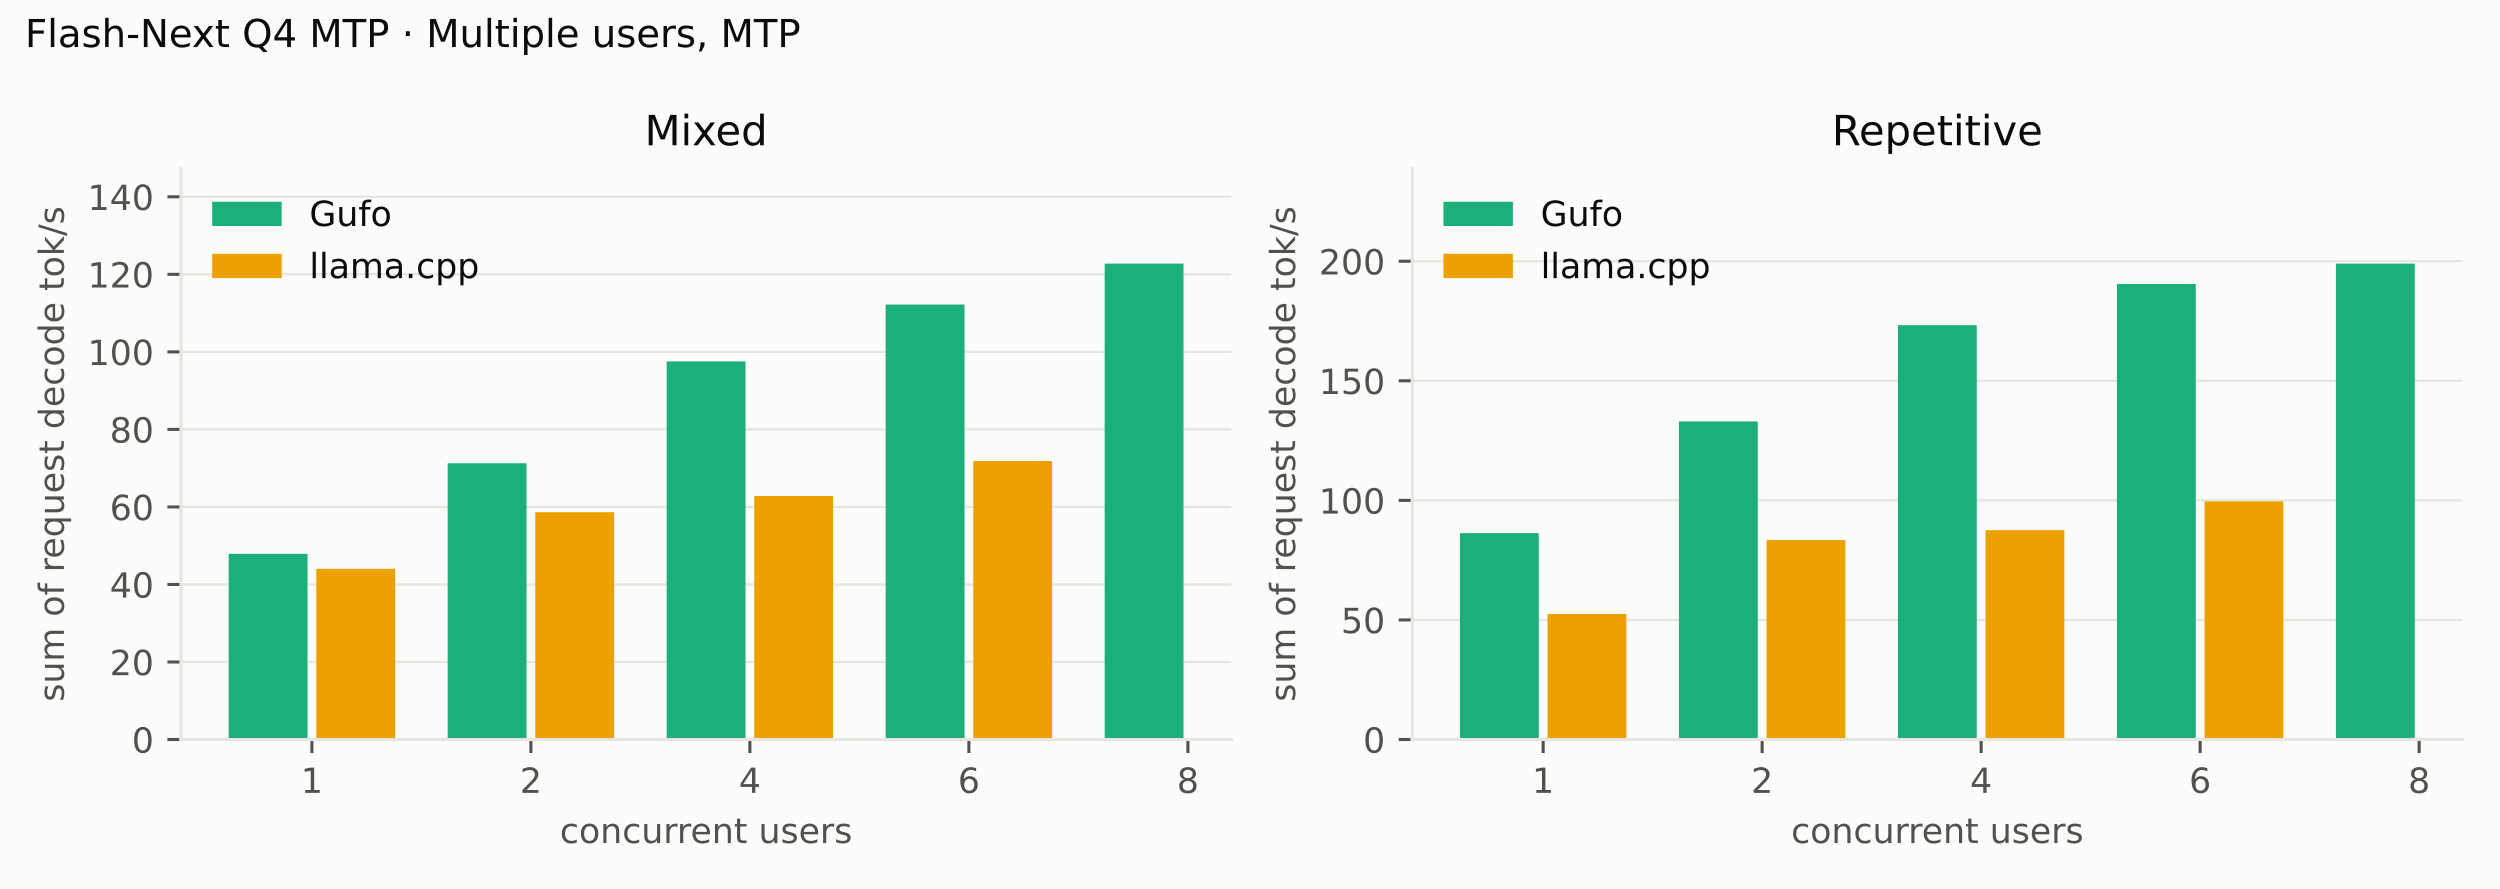
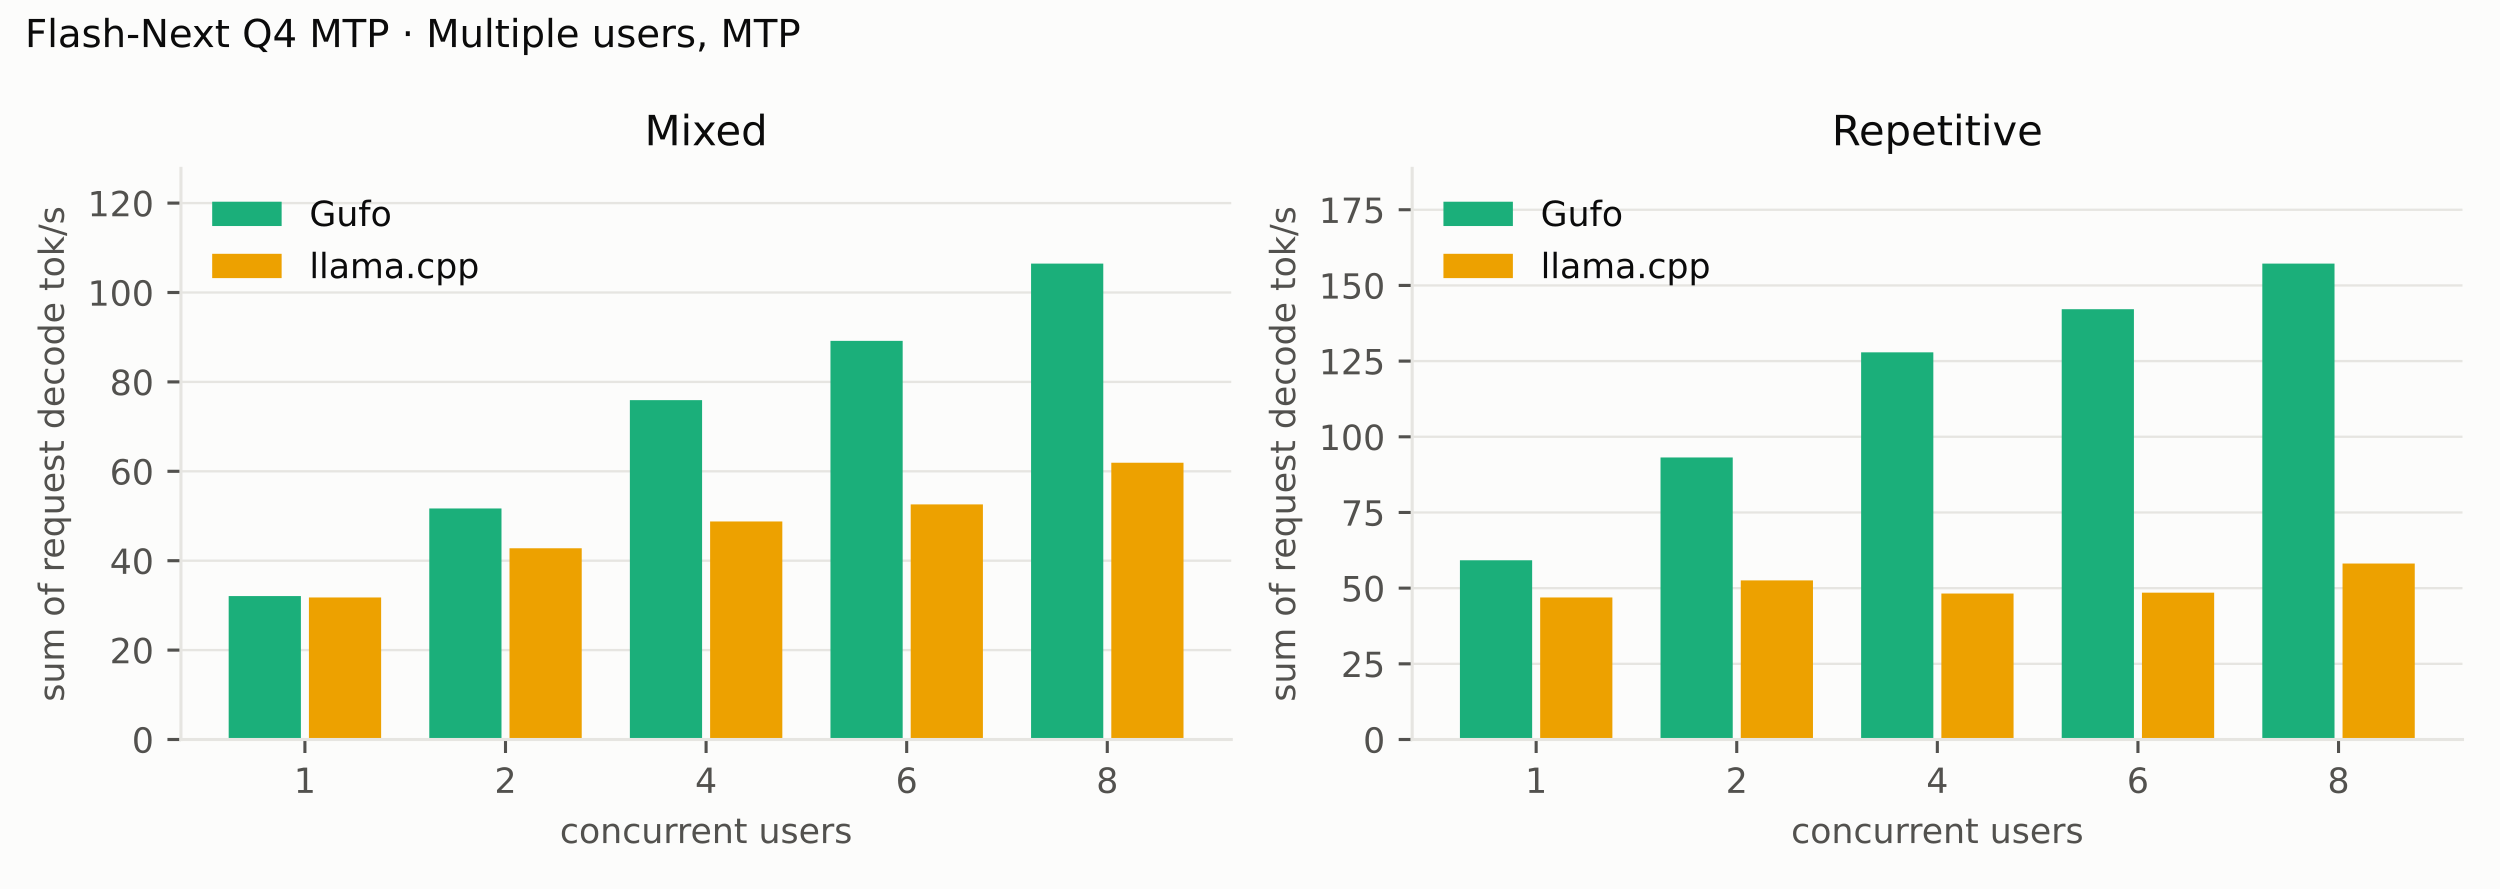
<svg xmlns="http://www.w3.org/2000/svg" xmlns:xlink="http://www.w3.org/1999/xlink" width="648pt" height="230.4pt" viewBox="0 0 648 230.4" version="1.1">
  <defs>
    <style type="text/css">*{stroke-linejoin: round; stroke-linecap: butt}</style>
  </defs>
  <g id="figure_1">
    <g id="patch_1">
      <path d="M 0 230.4 L 648 230.4 L 648 0 L 0 0 z " style="fill: #fcfcfb" />
    </g>
    <g id="axes_1">
      <g id="patch_2">
        <path d="M 46.899 191.68 L 319.14 191.68 L 319.14 43.647 L 46.899 43.647 z " style="fill: #fcfcfb" />
      </g>
      <g id="matplotlib.axis_1">
        <g id="xtick_1">
          <g id="line2d_1">
            <defs>
              <path id="m1ebf051f68" d="M 0 0 L 0 3.5 " style="stroke: #52514e; stroke-width: 0.8" />
            </defs>
            <g>
-               <use xlink:href="#m1ebf051f68" x="80.844" y="191.68" style="fill: #52514e; stroke: #52514e; stroke-width: 0.8" />
+               <use xlink:href="#m1ebf051f68" x="79.032" y="191.68" style="fill: #52514e; stroke: #52514e; stroke-width: 0.8" />
            </g>
          </g>
          <g id="text_1">
-             <text style="font-size: 9px; font-family: 'DejaVu Sans', 'Bitstream Vera Sans', 'Computer Modern Sans Serif', 'Lucida Grande', 'Verdana', 'Geneva', 'Lucid', 'Arial', 'Helvetica', 'Avant Garde', sans-serif; text-anchor: middle; fill: #52514e" x="80.844" y="205.518" transform="rotate(-0 80.84437 205.5179)">1</text>
+             <text style="font-size: 9px; font-family: 'DejaVu Sans', 'Bitstream Vera Sans', 'Computer Modern Sans Serif', 'Lucida Grande', 'Verdana', 'Geneva', 'Lucid', 'Arial', 'Helvetica', 'Avant Garde', sans-serif; text-anchor: middle; fill: #52514e" x="79.032" y="205.518" transform="rotate(-0 79.03174 205.5179)">1</text>
          </g>
        </g>
        <g id="xtick_2">
          <g id="line2d_2">
            <g>
-               <use xlink:href="#m1ebf051f68" x="137.608" y="191.68" style="fill: #52514e; stroke: #52514e; stroke-width: 0.8" />
+               <use xlink:href="#m1ebf051f68" x="131.026" y="191.68" style="fill: #52514e; stroke: #52514e; stroke-width: 0.8" />
            </g>
          </g>
          <g id="text_2">
-             <text style="font-size: 9px; font-family: 'DejaVu Sans', 'Bitstream Vera Sans', 'Computer Modern Sans Serif', 'Lucida Grande', 'Verdana', 'Geneva', 'Lucid', 'Arial', 'Helvetica', 'Avant Garde', sans-serif; text-anchor: middle; fill: #52514e" x="137.608" y="205.518" transform="rotate(-0 137.6085 205.5179)">2</text>
+             <text style="font-size: 9px; font-family: 'DejaVu Sans', 'Bitstream Vera Sans', 'Computer Modern Sans Serif', 'Lucida Grande', 'Verdana', 'Geneva', 'Lucid', 'Arial', 'Helvetica', 'Avant Garde', sans-serif; text-anchor: middle; fill: #52514e" x="131.026" y="205.518" transform="rotate(-0 131.0257 205.5179)">2</text>
          </g>
        </g>
        <g id="xtick_3">
          <g id="line2d_3">
            <g>
-               <use xlink:href="#m1ebf051f68" x="194.373" y="191.68" style="fill: #52514e; stroke: #52514e; stroke-width: 0.8" />
+               <use xlink:href="#m1ebf051f68" x="183.02" y="191.68" style="fill: #52514e; stroke: #52514e; stroke-width: 0.8" />
            </g>
          </g>
          <g id="text_3">
-             <text style="font-size: 9px; font-family: 'DejaVu Sans', 'Bitstream Vera Sans', 'Computer Modern Sans Serif', 'Lucida Grande', 'Verdana', 'Geneva', 'Lucid', 'Arial', 'Helvetica', 'Avant Garde', sans-serif; text-anchor: middle; fill: #52514e" x="194.373" y="205.518" transform="rotate(-0 194.3725 205.5179)">4</text>
+             <text style="font-size: 9px; font-family: 'DejaVu Sans', 'Bitstream Vera Sans', 'Computer Modern Sans Serif', 'Lucida Grande', 'Verdana', 'Geneva', 'Lucid', 'Arial', 'Helvetica', 'Avant Garde', sans-serif; text-anchor: middle; fill: #52514e" x="183.02" y="205.518" transform="rotate(-0 183.0197 205.5179)">4</text>
          </g>
        </g>
        <g id="xtick_4">
          <g id="line2d_4">
            <g>
-               <use xlink:href="#m1ebf051f68" x="251.137" y="191.68" style="fill: #52514e; stroke: #52514e; stroke-width: 0.8" />
+               <use xlink:href="#m1ebf051f68" x="235.014" y="191.68" style="fill: #52514e; stroke: #52514e; stroke-width: 0.8" />
            </g>
          </g>
          <g id="text_4">
-             <text style="font-size: 9px; font-family: 'DejaVu Sans', 'Bitstream Vera Sans', 'Computer Modern Sans Serif', 'Lucida Grande', 'Verdana', 'Geneva', 'Lucid', 'Arial', 'Helvetica', 'Avant Garde', sans-serif; text-anchor: middle; fill: #52514e" x="251.137" y="205.518" transform="rotate(-0 251.1366 205.5179)">6</text>
+             <text style="font-size: 9px; font-family: 'DejaVu Sans', 'Bitstream Vera Sans', 'Computer Modern Sans Serif', 'Lucida Grande', 'Verdana', 'Geneva', 'Lucid', 'Arial', 'Helvetica', 'Avant Garde', sans-serif; text-anchor: middle; fill: #52514e" x="235.014" y="205.518" transform="rotate(-0 235.0137 205.5179)">6</text>
          </g>
        </g>
        <g id="xtick_5">
          <g id="line2d_5">
            <g>
-               <use xlink:href="#m1ebf051f68" x="307.901" y="191.68" style="fill: #52514e; stroke: #52514e; stroke-width: 0.8" />
+               <use xlink:href="#m1ebf051f68" x="287.008" y="191.68" style="fill: #52514e; stroke: #52514e; stroke-width: 0.8" />
            </g>
          </g>
          <g id="text_5">
-             <text style="font-size: 9px; font-family: 'DejaVu Sans', 'Bitstream Vera Sans', 'Computer Modern Sans Serif', 'Lucida Grande', 'Verdana', 'Geneva', 'Lucid', 'Arial', 'Helvetica', 'Avant Garde', sans-serif; text-anchor: middle; fill: #52514e" x="307.901" y="205.518" transform="rotate(-0 307.9007 205.5179)">8</text>
+             <text style="font-size: 9px; font-family: 'DejaVu Sans', 'Bitstream Vera Sans', 'Computer Modern Sans Serif', 'Lucida Grande', 'Verdana', 'Geneva', 'Lucid', 'Arial', 'Helvetica', 'Avant Garde', sans-serif; text-anchor: middle; fill: #52514e" x="287.008" y="205.518" transform="rotate(-0 287.0077 205.5179)">8</text>
          </g>
        </g>
        <g id="text_6">
          <text style="font-size: 9px; font-family: 'DejaVu Sans', 'Bitstream Vera Sans', 'Computer Modern Sans Serif', 'Lucida Grande', 'Verdana', 'Geneva', 'Lucid', 'Arial', 'Helvetica', 'Avant Garde', sans-serif; text-anchor: middle; fill: #52514e" x="183.02" y="218.518" transform="rotate(-0 183.0197 218.5179)">concurrent users</text>
        </g>
      </g>
      <g id="matplotlib.axis_2">
        <g id="ytick_1">
          <g id="line2d_6">
            <path d="M 46.899 191.68 L 319.14 191.68 " clip-path="url(#p1bdd1d52e2)" style="fill: none; stroke: #e6e5e1; stroke-width: 0.6; stroke-linecap: square" />
          </g>
          <g id="line2d_7">
            <defs>
              <path id="m680e5b1e24" d="M 0 0 L -3.5 0 " style="stroke: #52514e; stroke-width: 0.8" />
            </defs>
            <g>
              <use xlink:href="#m680e5b1e24" x="46.899" y="191.68" style="fill: #52514e; stroke: #52514e; stroke-width: 0.8" />
            </g>
          </g>
          <g id="text_7">
            <text style="font-size: 9px; font-family: 'DejaVu Sans', 'Bitstream Vera Sans', 'Computer Modern Sans Serif', 'Lucida Grande', 'Verdana', 'Geneva', 'Lucid', 'Arial', 'Helvetica', 'Avant Garde', sans-serif; text-anchor: end; fill: #52514e" x="39.899" y="195.099" transform="rotate(-0 39.89945 195.0989)">0</text>
          </g>
        </g>
        <g id="ytick_2">
          <g id="line2d_8">
-             <path d="M 46.899 171.584 L 319.14 171.584 " clip-path="url(#p1bdd1d52e2)" style="fill: none; stroke: #e6e5e1; stroke-width: 0.6; stroke-linecap: square" />
+             <path d="M 46.899 168.507 L 319.14 168.507 " clip-path="url(#p1bdd1d52e2)" style="fill: none; stroke: #e6e5e1; stroke-width: 0.6; stroke-linecap: square" />
          </g>
          <g id="line2d_9">
            <g>
-               <use xlink:href="#m680e5b1e24" x="46.899" y="171.584" style="fill: #52514e; stroke: #52514e; stroke-width: 0.8" />
+               <use xlink:href="#m680e5b1e24" x="46.899" y="168.507" style="fill: #52514e; stroke: #52514e; stroke-width: 0.8" />
            </g>
          </g>
          <g id="text_8">
-             <text style="font-size: 9px; font-family: 'DejaVu Sans', 'Bitstream Vera Sans', 'Computer Modern Sans Serif', 'Lucida Grande', 'Verdana', 'Geneva', 'Lucid', 'Arial', 'Helvetica', 'Avant Garde', sans-serif; text-anchor: end; fill: #52514e" x="39.899" y="175.003" transform="rotate(-0 39.89945 175.0027)">20</text>
+             <text style="font-size: 9px; font-family: 'DejaVu Sans', 'Bitstream Vera Sans', 'Computer Modern Sans Serif', 'Lucida Grande', 'Verdana', 'Geneva', 'Lucid', 'Arial', 'Helvetica', 'Avant Garde', sans-serif; text-anchor: end; fill: #52514e" x="39.899" y="171.926" transform="rotate(-0 39.89945 171.9261)">20</text>
          </g>
        </g>
        <g id="ytick_3">
          <g id="line2d_10">
-             <path d="M 46.899 151.488 L 319.14 151.488 " clip-path="url(#p1bdd1d52e2)" style="fill: none; stroke: #e6e5e1; stroke-width: 0.6; stroke-linecap: square" />
+             <path d="M 46.899 145.334 L 319.14 145.334 " clip-path="url(#p1bdd1d52e2)" style="fill: none; stroke: #e6e5e1; stroke-width: 0.6; stroke-linecap: square" />
          </g>
          <g id="line2d_11">
            <g>
-               <use xlink:href="#m680e5b1e24" x="46.899" y="151.488" style="fill: #52514e; stroke: #52514e; stroke-width: 0.8" />
+               <use xlink:href="#m680e5b1e24" x="46.899" y="145.334" style="fill: #52514e; stroke: #52514e; stroke-width: 0.8" />
            </g>
          </g>
          <g id="text_9">
-             <text style="font-size: 9px; font-family: 'DejaVu Sans', 'Bitstream Vera Sans', 'Computer Modern Sans Serif', 'Lucida Grande', 'Verdana', 'Geneva', 'Lucid', 'Arial', 'Helvetica', 'Avant Garde', sans-serif; text-anchor: end; fill: #52514e" x="39.899" y="154.906" transform="rotate(-0 39.89945 154.9065)">40</text>
+             <text style="font-size: 9px; font-family: 'DejaVu Sans', 'Bitstream Vera Sans', 'Computer Modern Sans Serif', 'Lucida Grande', 'Verdana', 'Geneva', 'Lucid', 'Arial', 'Helvetica', 'Avant Garde', sans-serif; text-anchor: end; fill: #52514e" x="39.899" y="148.753" transform="rotate(-0 39.89945 148.7532)">40</text>
          </g>
        </g>
        <g id="ytick_4">
          <g id="line2d_12">
-             <path d="M 46.899 131.391 L 319.14 131.391 " clip-path="url(#p1bdd1d52e2)" style="fill: none; stroke: #e6e5e1; stroke-width: 0.6; stroke-linecap: square" />
+             <path d="M 46.899 122.161 L 319.14 122.161 " clip-path="url(#p1bdd1d52e2)" style="fill: none; stroke: #e6e5e1; stroke-width: 0.6; stroke-linecap: square" />
          </g>
          <g id="line2d_13">
            <g>
-               <use xlink:href="#m680e5b1e24" x="46.899" y="131.391" style="fill: #52514e; stroke: #52514e; stroke-width: 0.8" />
+               <use xlink:href="#m680e5b1e24" x="46.899" y="122.161" style="fill: #52514e; stroke: #52514e; stroke-width: 0.8" />
            </g>
          </g>
          <g id="text_10">
-             <text style="font-size: 9px; font-family: 'DejaVu Sans', 'Bitstream Vera Sans', 'Computer Modern Sans Serif', 'Lucida Grande', 'Verdana', 'Geneva', 'Lucid', 'Arial', 'Helvetica', 'Avant Garde', sans-serif; text-anchor: end; fill: #52514e" x="39.899" y="134.81" transform="rotate(-0 39.89945 134.8102)">60</text>
+             <text style="font-size: 9px; font-family: 'DejaVu Sans', 'Bitstream Vera Sans', 'Computer Modern Sans Serif', 'Lucida Grande', 'Verdana', 'Geneva', 'Lucid', 'Arial', 'Helvetica', 'Avant Garde', sans-serif; text-anchor: end; fill: #52514e" x="39.899" y="125.58" transform="rotate(-0 39.89945 125.5803)">60</text>
          </g>
        </g>
        <g id="ytick_5">
          <g id="line2d_14">
-             <path d="M 46.899 111.295 L 319.14 111.295 " clip-path="url(#p1bdd1d52e2)" style="fill: none; stroke: #e6e5e1; stroke-width: 0.6; stroke-linecap: square" />
+             <path d="M 46.899 98.989 L 319.14 98.989 " clip-path="url(#p1bdd1d52e2)" style="fill: none; stroke: #e6e5e1; stroke-width: 0.6; stroke-linecap: square" />
          </g>
          <g id="line2d_15">
            <g>
-               <use xlink:href="#m680e5b1e24" x="46.899" y="111.295" style="fill: #52514e; stroke: #52514e; stroke-width: 0.8" />
+               <use xlink:href="#m680e5b1e24" x="46.899" y="98.989" style="fill: #52514e; stroke: #52514e; stroke-width: 0.8" />
            </g>
          </g>
          <g id="text_11">
-             <text style="font-size: 9px; font-family: 'DejaVu Sans', 'Bitstream Vera Sans', 'Computer Modern Sans Serif', 'Lucida Grande', 'Verdana', 'Geneva', 'Lucid', 'Arial', 'Helvetica', 'Avant Garde', sans-serif; text-anchor: end; fill: #52514e" x="39.899" y="114.714" transform="rotate(-0 39.89945 114.714)">80</text>
+             <text style="font-size: 9px; font-family: 'DejaVu Sans', 'Bitstream Vera Sans', 'Computer Modern Sans Serif', 'Lucida Grande', 'Verdana', 'Geneva', 'Lucid', 'Arial', 'Helvetica', 'Avant Garde', sans-serif; text-anchor: end; fill: #52514e" x="39.899" y="102.407" transform="rotate(-0 39.89945 102.4075)">80</text>
          </g>
        </g>
        <g id="ytick_6">
          <g id="line2d_16">
-             <path d="M 46.899 91.199 L 319.14 91.199 " clip-path="url(#p1bdd1d52e2)" style="fill: none; stroke: #e6e5e1; stroke-width: 0.6; stroke-linecap: square" />
+             <path d="M 46.899 75.816 L 319.14 75.816 " clip-path="url(#p1bdd1d52e2)" style="fill: none; stroke: #e6e5e1; stroke-width: 0.6; stroke-linecap: square" />
          </g>
          <g id="line2d_17">
            <g>
-               <use xlink:href="#m680e5b1e24" x="46.899" y="91.199" style="fill: #52514e; stroke: #52514e; stroke-width: 0.8" />
+               <use xlink:href="#m680e5b1e24" x="46.899" y="75.816" style="fill: #52514e; stroke: #52514e; stroke-width: 0.8" />
            </g>
          </g>
          <g id="text_12">
-             <text style="font-size: 9px; font-family: 'DejaVu Sans', 'Bitstream Vera Sans', 'Computer Modern Sans Serif', 'Lucida Grande', 'Verdana', 'Geneva', 'Lucid', 'Arial', 'Helvetica', 'Avant Garde', sans-serif; text-anchor: end; fill: #52514e" x="39.899" y="94.618" transform="rotate(-0 39.89945 94.61776)">100</text>
+             <text style="font-size: 9px; font-family: 'DejaVu Sans', 'Bitstream Vera Sans', 'Computer Modern Sans Serif', 'Lucida Grande', 'Verdana', 'Geneva', 'Lucid', 'Arial', 'Helvetica', 'Avant Garde', sans-serif; text-anchor: end; fill: #52514e" x="39.899" y="79.235" transform="rotate(-0 39.89945 79.23461)">100</text>
          </g>
        </g>
        <g id="ytick_7">
          <g id="line2d_18">
-             <path d="M 46.899 71.103 L 319.14 71.103 " clip-path="url(#p1bdd1d52e2)" style="fill: none; stroke: #e6e5e1; stroke-width: 0.6; stroke-linecap: square" />
+             <path d="M 46.899 52.643 L 319.14 52.643 " clip-path="url(#p1bdd1d52e2)" style="fill: none; stroke: #e6e5e1; stroke-width: 0.6; stroke-linecap: square" />
          </g>
          <g id="line2d_19">
            <g>
-               <use xlink:href="#m680e5b1e24" x="46.899" y="71.103" style="fill: #52514e; stroke: #52514e; stroke-width: 0.8" />
+               <use xlink:href="#m680e5b1e24" x="46.899" y="52.643" style="fill: #52514e; stroke: #52514e; stroke-width: 0.8" />
            </g>
          </g>
          <g id="text_13">
-             <text style="font-size: 9px; font-family: 'DejaVu Sans', 'Bitstream Vera Sans', 'Computer Modern Sans Serif', 'Lucida Grande', 'Verdana', 'Geneva', 'Lucid', 'Arial', 'Helvetica', 'Avant Garde', sans-serif; text-anchor: end; fill: #52514e" x="39.899" y="74.522" transform="rotate(-0 39.89945 74.52152)">120</text>
-           </g>
-         </g>
-         <g id="ytick_8">
-           <g id="line2d_20">
-             <path d="M 46.899 51.006 L 319.14 51.006 " clip-path="url(#p1bdd1d52e2)" style="fill: none; stroke: #e6e5e1; stroke-width: 0.6; stroke-linecap: square" />
-           </g>
-           <g id="line2d_21">
-             <g>
-               <use xlink:href="#m680e5b1e24" x="46.899" y="51.006" style="fill: #52514e; stroke: #52514e; stroke-width: 0.8" />
-             </g>
-           </g>
-           <g id="text_14">
-             <text style="font-size: 9px; font-family: 'DejaVu Sans', 'Bitstream Vera Sans', 'Computer Modern Sans Serif', 'Lucida Grande', 'Verdana', 'Geneva', 'Lucid', 'Arial', 'Helvetica', 'Avant Garde', sans-serif; text-anchor: end; fill: #52514e" x="39.899" y="54.425" transform="rotate(-0 39.89945 54.42528)">140</text>
-           </g>
-         </g>
-         <g id="text_15">
+             <text style="font-size: 9px; font-family: 'DejaVu Sans', 'Bitstream Vera Sans', 'Computer Modern Sans Serif', 'Lucida Grande', 'Verdana', 'Geneva', 'Lucid', 'Arial', 'Helvetica', 'Avant Garde', sans-serif; text-anchor: end; fill: #52514e" x="39.899" y="56.062" transform="rotate(-0 39.89945 56.06175)">120</text>
+           </g>
+         </g>
+         <g id="text_14">
          <text style="font-size: 9px; font-family: 'DejaVu Sans', 'Bitstream Vera Sans', 'Computer Modern Sans Serif', 'Lucida Grande', 'Verdana', 'Geneva', 'Lucid', 'Arial', 'Helvetica', 'Avant Garde', sans-serif; text-anchor: middle; fill: #52514e" x="16.559" y="117.664" transform="rotate(-90 16.55859 117.6635)">sum of request decode tok/s</text>
        </g>
      </g>
      <g id="patch_3">
-         <path d="M 59.274 191.68 L 79.709 191.68 L 79.709 143.539 L 59.274 143.539 z " clip-path="url(#p1bdd1d52e2)" style="fill: #1baf7a" />
+         <path d="M 59.274 191.68 L 77.992 191.68 L 77.992 154.499 L 59.274 154.499 z " clip-path="url(#p1bdd1d52e2)" style="fill: #1baf7a" />
      </g>
      <g id="patch_4">
-         <path d="M 116.038 191.68 L 136.473 191.68 L 136.473 120.077 L 116.038 120.077 z " clip-path="url(#p1bdd1d52e2)" style="fill: #1baf7a" />
+         <path d="M 111.268 191.68 L 129.986 191.68 L 129.986 131.801 L 111.268 131.801 z " clip-path="url(#p1bdd1d52e2)" style="fill: #1baf7a" />
      </g>
      <g id="patch_5">
-         <path d="M 172.802 191.68 L 193.237 191.68 L 193.237 93.671 L 172.802 93.671 z " clip-path="url(#p1bdd1d52e2)" style="fill: #1baf7a" />
+         <path d="M 163.262 191.68 L 181.98 191.68 L 181.98 103.716 L 163.262 103.716 z " clip-path="url(#p1bdd1d52e2)" style="fill: #1baf7a" />
      </g>
      <g id="patch_6">
-         <path d="M 229.566 191.68 L 250.001 191.68 L 250.001 78.94 L 229.566 78.94 z " clip-path="url(#p1bdd1d52e2)" style="fill: #1baf7a" />
+         <path d="M 215.256 191.68 L 233.974 191.68 L 233.974 88.352 L 215.256 88.352 z " clip-path="url(#p1bdd1d52e2)" style="fill: #1baf7a" />
      </g>
      <g id="patch_7">
-         <path d="M 286.33 191.68 L 306.765 191.68 L 306.765 68.319 L 286.33 68.319 z " clip-path="url(#p1bdd1d52e2)" style="fill: #1baf7a" />
+         <path d="M 267.25 191.68 L 285.968 191.68 L 285.968 68.319 L 267.25 68.319 z " clip-path="url(#p1bdd1d52e2)" style="fill: #1baf7a" />
      </g>
      <g id="patch_8">
-         <path d="M 81.98 191.68 L 102.415 191.68 L 102.415 147.428 L 81.98 147.428 z " clip-path="url(#p1bdd1d52e2)" style="fill: #eda100" />
+         <path d="M 80.072 191.68 L 98.789 191.68 L 98.789 154.87 L 80.072 154.87 z " clip-path="url(#p1bdd1d52e2)" style="fill: #eda100" />
      </g>
      <g id="patch_9">
-         <path d="M 138.744 191.68 L 159.179 191.68 L 159.179 132.768 L 138.744 132.768 z " clip-path="url(#p1bdd1d52e2)" style="fill: #eda100" />
+         <path d="M 132.066 191.68 L 150.783 191.68 L 150.783 142.102 L 132.066 142.102 z " clip-path="url(#p1bdd1d52e2)" style="fill: #eda100" />
      </g>
      <g id="patch_10">
-         <path d="M 195.508 191.68 L 215.943 191.68 L 215.943 128.558 L 195.508 128.558 z " clip-path="url(#p1bdd1d52e2)" style="fill: #eda100" />
+         <path d="M 184.06 191.68 L 202.777 191.68 L 202.777 135.161 L 184.06 135.161 z " clip-path="url(#p1bdd1d52e2)" style="fill: #eda100" />
      </g>
      <g id="patch_11">
-         <path d="M 252.272 191.68 L 272.707 191.68 L 272.707 119.494 L 252.272 119.494 z " clip-path="url(#p1bdd1d52e2)" style="fill: #eda100" />
+         <path d="M 236.054 191.68 L 254.771 191.68 L 254.771 130.747 L 236.054 130.747 z " clip-path="url(#p1bdd1d52e2)" style="fill: #eda100" />
      </g>
      <g id="patch_12">
-         <path d="M 0 0 z " clip-path="url(#p1bdd1d52e2)" style="fill: #eda100" />
+         <path d="M 288.048 191.68 L 306.765 191.68 L 306.765 119.937 L 288.048 119.937 z " clip-path="url(#p1bdd1d52e2)" style="fill: #eda100" />
      </g>
      <g id="patch_13">
        <path d="M 46.899 191.68 L 46.899 43.647 " style="fill: none; stroke: #e6e5e1; stroke-width: 0.8; stroke-linejoin: miter; stroke-linecap: square" />
      </g>
      <g id="patch_14">
        <path d="M 46.899 191.68 L 319.14 191.68 " style="fill: none; stroke: #e6e5e1; stroke-width: 0.8; stroke-linejoin: miter; stroke-linecap: square" />
      </g>
-       <g id="text_16">
+       <g id="text_15">
        <text style="font-size: 10.8px; font-family: 'DejaVu Sans', 'Bitstream Vera Sans', 'Computer Modern Sans Serif', 'Lucida Grande', 'Verdana', 'Geneva', 'Lucid', 'Arial', 'Helvetica', 'Avant Garde', sans-serif; text-anchor: middle; fill: #0b0b0b" x="183.02" y="37.647" transform="rotate(-0 183.0197 37.64709)">Mixed</text>
      </g>
      <g id="legend_1">
        <g id="patch_15">
          <path d="M 54.999 58.586 L 72.999 58.586 L 72.999 52.286 L 54.999 52.286 z " style="fill: #1baf7a" />
        </g>
-         <g id="text_17">
+         <g id="text_16">
          <text style="font-size: 9px; font-family: 'DejaVu Sans', 'Bitstream Vera Sans', 'Computer Modern Sans Serif', 'Lucida Grande', 'Verdana', 'Geneva', 'Lucid', 'Arial', 'Helvetica', 'Avant Garde', sans-serif; text-anchor: start; fill: #0b0b0b" x="80.199" y="58.586" transform="rotate(-0 80.19945 58.58569)">Gufo</text>
        </g>
        <g id="patch_16">
          <path d="M 54.999 72.086 L 72.999 72.086 L 72.999 65.786 L 54.999 65.786 z " style="fill: #eda100" />
        </g>
-         <g id="text_18">
+         <g id="text_17">
          <text style="font-size: 9px; font-family: 'DejaVu Sans', 'Bitstream Vera Sans', 'Computer Modern Sans Serif', 'Lucida Grande', 'Verdana', 'Geneva', 'Lucid', 'Arial', 'Helvetica', 'Avant Garde', sans-serif; text-anchor: start; fill: #0b0b0b" x="80.199" y="72.086" transform="rotate(-0 80.19945 72.08639)">llama.cpp</text>
        </g>
      </g>
    </g>
    <g id="axes_2">
      <g id="patch_17">
        <path d="M 366.039 191.68 L 638.28 191.68 L 638.28 43.647 L 366.039 43.647 z " style="fill: #fcfcfb" />
      </g>
      <g id="matplotlib.axis_3">
        <g id="xtick_6">
+           <g id="line2d_20">
+             <g>
+               <use xlink:href="#m1ebf051f68" x="398.172" y="191.68" style="fill: #52514e; stroke: #52514e; stroke-width: 0.8" />
+             </g>
+           </g>
+           <g id="text_18">
+             <text style="font-size: 9px; font-family: 'DejaVu Sans', 'Bitstream Vera Sans', 'Computer Modern Sans Serif', 'Lucida Grande', 'Verdana', 'Geneva', 'Lucid', 'Arial', 'Helvetica', 'Avant Garde', sans-serif; text-anchor: middle; fill: #52514e" x="398.172" y="205.518" transform="rotate(-0 398.1717 205.5179)">1</text>
+           </g>
+         </g>
+         <g id="xtick_7">
+           <g id="line2d_21">
+             <g>
+               <use xlink:href="#m1ebf051f68" x="450.166" y="191.68" style="fill: #52514e; stroke: #52514e; stroke-width: 0.8" />
+             </g>
+           </g>
+           <g id="text_19">
+             <text style="font-size: 9px; font-family: 'DejaVu Sans', 'Bitstream Vera Sans', 'Computer Modern Sans Serif', 'Lucida Grande', 'Verdana', 'Geneva', 'Lucid', 'Arial', 'Helvetica', 'Avant Garde', sans-serif; text-anchor: middle; fill: #52514e" x="450.166" y="205.518" transform="rotate(-0 450.1657 205.5179)">2</text>
+           </g>
+         </g>
+         <g id="xtick_8">
          <g id="line2d_22">
            <g>
-               <use xlink:href="#m1ebf051f68" x="399.984" y="191.68" style="fill: #52514e; stroke: #52514e; stroke-width: 0.8" />
-             </g>
-           </g>
-           <g id="text_19">
-             <text style="font-size: 9px; font-family: 'DejaVu Sans', 'Bitstream Vera Sans', 'Computer Modern Sans Serif', 'Lucida Grande', 'Verdana', 'Geneva', 'Lucid', 'Arial', 'Helvetica', 'Avant Garde', sans-serif; text-anchor: middle; fill: #52514e" x="399.984" y="205.518" transform="rotate(-0 399.9844 205.5179)">1</text>
-           </g>
-         </g>
-         <g id="xtick_7">
+               <use xlink:href="#m1ebf051f68" x="502.16" y="191.68" style="fill: #52514e; stroke: #52514e; stroke-width: 0.8" />
+             </g>
+           </g>
+           <g id="text_20">
+             <text style="font-size: 9px; font-family: 'DejaVu Sans', 'Bitstream Vera Sans', 'Computer Modern Sans Serif', 'Lucida Grande', 'Verdana', 'Geneva', 'Lucid', 'Arial', 'Helvetica', 'Avant Garde', sans-serif; text-anchor: middle; fill: #52514e" x="502.16" y="205.518" transform="rotate(-0 502.1597 205.5179)">4</text>
+           </g>
+         </g>
+         <g id="xtick_9">
          <g id="line2d_23">
            <g>
-               <use xlink:href="#m1ebf051f68" x="456.748" y="191.68" style="fill: #52514e; stroke: #52514e; stroke-width: 0.8" />
-             </g>
-           </g>
-           <g id="text_20">
-             <text style="font-size: 9px; font-family: 'DejaVu Sans', 'Bitstream Vera Sans', 'Computer Modern Sans Serif', 'Lucida Grande', 'Verdana', 'Geneva', 'Lucid', 'Arial', 'Helvetica', 'Avant Garde', sans-serif; text-anchor: middle; fill: #52514e" x="456.748" y="205.518" transform="rotate(-0 456.7485 205.5179)">2</text>
-           </g>
-         </g>
-         <g id="xtick_8">
+               <use xlink:href="#m1ebf051f68" x="554.154" y="191.68" style="fill: #52514e; stroke: #52514e; stroke-width: 0.8" />
+             </g>
+           </g>
+           <g id="text_21">
+             <text style="font-size: 9px; font-family: 'DejaVu Sans', 'Bitstream Vera Sans', 'Computer Modern Sans Serif', 'Lucida Grande', 'Verdana', 'Geneva', 'Lucid', 'Arial', 'Helvetica', 'Avant Garde', sans-serif; text-anchor: middle; fill: #52514e" x="554.154" y="205.518" transform="rotate(-0 554.1537 205.5179)">6</text>
+           </g>
+         </g>
+         <g id="xtick_10">
          <g id="line2d_24">
            <g>
-               <use xlink:href="#m1ebf051f68" x="513.513" y="191.68" style="fill: #52514e; stroke: #52514e; stroke-width: 0.8" />
-             </g>
-           </g>
-           <g id="text_21">
-             <text style="font-size: 9px; font-family: 'DejaVu Sans', 'Bitstream Vera Sans', 'Computer Modern Sans Serif', 'Lucida Grande', 'Verdana', 'Geneva', 'Lucid', 'Arial', 'Helvetica', 'Avant Garde', sans-serif; text-anchor: middle; fill: #52514e" x="513.513" y="205.518" transform="rotate(-0 513.5125 205.5179)">4</text>
-           </g>
-         </g>
-         <g id="xtick_9">
+               <use xlink:href="#m1ebf051f68" x="606.148" y="191.68" style="fill: #52514e; stroke: #52514e; stroke-width: 0.8" />
+             </g>
+           </g>
+           <g id="text_22">
+             <text style="font-size: 9px; font-family: 'DejaVu Sans', 'Bitstream Vera Sans', 'Computer Modern Sans Serif', 'Lucida Grande', 'Verdana', 'Geneva', 'Lucid', 'Arial', 'Helvetica', 'Avant Garde', sans-serif; text-anchor: middle; fill: #52514e" x="606.148" y="205.518" transform="rotate(-0 606.1477 205.5179)">8</text>
+           </g>
+         </g>
+         <g id="text_23">
+           <text style="font-size: 9px; font-family: 'DejaVu Sans', 'Bitstream Vera Sans', 'Computer Modern Sans Serif', 'Lucida Grande', 'Verdana', 'Geneva', 'Lucid', 'Arial', 'Helvetica', 'Avant Garde', sans-serif; text-anchor: middle; fill: #52514e" x="502.16" y="218.518" transform="rotate(-0 502.1597 218.5179)">concurrent users</text>
+         </g>
+       </g>
+       <g id="matplotlib.axis_4">
+         <g id="ytick_8">
          <g id="line2d_25">
-             <g>
-               <use xlink:href="#m1ebf051f68" x="570.277" y="191.68" style="fill: #52514e; stroke: #52514e; stroke-width: 0.8" />
-             </g>
-           </g>
-           <g id="text_22">
-             <text style="font-size: 9px; font-family: 'DejaVu Sans', 'Bitstream Vera Sans', 'Computer Modern Sans Serif', 'Lucida Grande', 'Verdana', 'Geneva', 'Lucid', 'Arial', 'Helvetica', 'Avant Garde', sans-serif; text-anchor: middle; fill: #52514e" x="570.277" y="205.518" transform="rotate(-0 570.2766 205.5179)">6</text>
-           </g>
-         </g>
-         <g id="xtick_10">
+             <path d="M 366.039 191.68 L 638.28 191.68 " clip-path="url(#pbed3e39741)" style="fill: none; stroke: #e6e5e1; stroke-width: 0.6; stroke-linecap: square" />
+           </g>
          <g id="line2d_26">
            <g>
-               <use xlink:href="#m1ebf051f68" x="627.041" y="191.68" style="fill: #52514e; stroke: #52514e; stroke-width: 0.8" />
-             </g>
-           </g>
-           <g id="text_23">
-             <text style="font-size: 9px; font-family: 'DejaVu Sans', 'Bitstream Vera Sans', 'Computer Modern Sans Serif', 'Lucida Grande', 'Verdana', 'Geneva', 'Lucid', 'Arial', 'Helvetica', 'Avant Garde', sans-serif; text-anchor: middle; fill: #52514e" x="627.041" y="205.518" transform="rotate(-0 627.0407 205.5179)">8</text>
-           </g>
-         </g>
-         <g id="text_24">
-           <text style="font-size: 9px; font-family: 'DejaVu Sans', 'Bitstream Vera Sans', 'Computer Modern Sans Serif', 'Lucida Grande', 'Verdana', 'Geneva', 'Lucid', 'Arial', 'Helvetica', 'Avant Garde', sans-serif; text-anchor: middle; fill: #52514e" x="502.16" y="218.518" transform="rotate(-0 502.1597 218.5179)">concurrent users</text>
-         </g>
-       </g>
-       <g id="matplotlib.axis_4">
+               <use xlink:href="#m680e5b1e24" x="366.039" y="191.68" style="fill: #52514e; stroke: #52514e; stroke-width: 0.8" />
+             </g>
+           </g>
+           <g id="text_24">
+             <text style="font-size: 9px; font-family: 'DejaVu Sans', 'Bitstream Vera Sans', 'Computer Modern Sans Serif', 'Lucida Grande', 'Verdana', 'Geneva', 'Lucid', 'Arial', 'Helvetica', 'Avant Garde', sans-serif; text-anchor: end; fill: #52514e" x="359.039" y="195.099" transform="rotate(-0 359.0395 195.0989)">0</text>
+           </g>
+         </g>
        <g id="ytick_9">
          <g id="line2d_27">
-             <path d="M 366.039 191.68 L 638.28 191.68 " clip-path="url(#pbed3e39741)" style="fill: none; stroke: #e6e5e1; stroke-width: 0.6; stroke-linecap: square" />
+             <path d="M 366.039 172.064 L 638.28 172.064 " clip-path="url(#pbed3e39741)" style="fill: none; stroke: #e6e5e1; stroke-width: 0.6; stroke-linecap: square" />
          </g>
          <g id="line2d_28">
            <g>
-               <use xlink:href="#m680e5b1e24" x="366.039" y="191.68" style="fill: #52514e; stroke: #52514e; stroke-width: 0.8" />
+               <use xlink:href="#m680e5b1e24" x="366.039" y="172.064" style="fill: #52514e; stroke: #52514e; stroke-width: 0.8" />
            </g>
          </g>
          <g id="text_25">
-             <text style="font-size: 9px; font-family: 'DejaVu Sans', 'Bitstream Vera Sans', 'Computer Modern Sans Serif', 'Lucida Grande', 'Verdana', 'Geneva', 'Lucid', 'Arial', 'Helvetica', 'Avant Garde', sans-serif; text-anchor: end; fill: #52514e" x="359.039" y="195.099" transform="rotate(-0 359.0395 195.0989)">0</text>
+             <text style="font-size: 9px; font-family: 'DejaVu Sans', 'Bitstream Vera Sans', 'Computer Modern Sans Serif', 'Lucida Grande', 'Verdana', 'Geneva', 'Lucid', 'Arial', 'Helvetica', 'Avant Garde', sans-serif; text-anchor: end; fill: #52514e" x="359.039" y="175.483" transform="rotate(-0 359.0395 175.483)">25</text>
          </g>
        </g>
        <g id="ytick_10">
          <g id="line2d_29">
-             <path d="M 366.039 160.688 L 638.28 160.688 " clip-path="url(#pbed3e39741)" style="fill: none; stroke: #e6e5e1; stroke-width: 0.6; stroke-linecap: square" />
+             <path d="M 366.039 152.448 L 638.28 152.448 " clip-path="url(#pbed3e39741)" style="fill: none; stroke: #e6e5e1; stroke-width: 0.6; stroke-linecap: square" />
          </g>
          <g id="line2d_30">
            <g>
-               <use xlink:href="#m680e5b1e24" x="366.039" y="160.688" style="fill: #52514e; stroke: #52514e; stroke-width: 0.8" />
+               <use xlink:href="#m680e5b1e24" x="366.039" y="152.448" style="fill: #52514e; stroke: #52514e; stroke-width: 0.8" />
            </g>
          </g>
          <g id="text_26">
-             <text style="font-size: 9px; font-family: 'DejaVu Sans', 'Bitstream Vera Sans', 'Computer Modern Sans Serif', 'Lucida Grande', 'Verdana', 'Geneva', 'Lucid', 'Arial', 'Helvetica', 'Avant Garde', sans-serif; text-anchor: end; fill: #52514e" x="359.039" y="164.107" transform="rotate(-0 359.0395 164.1069)">50</text>
+             <text style="font-size: 9px; font-family: 'DejaVu Sans', 'Bitstream Vera Sans', 'Computer Modern Sans Serif', 'Lucida Grande', 'Verdana', 'Geneva', 'Lucid', 'Arial', 'Helvetica', 'Avant Garde', sans-serif; text-anchor: end; fill: #52514e" x="359.039" y="155.867" transform="rotate(-0 359.0395 155.8671)">50</text>
          </g>
        </g>
        <g id="ytick_11">
          <g id="line2d_31">
-             <path d="M 366.039 129.696 L 638.28 129.696 " clip-path="url(#pbed3e39741)" style="fill: none; stroke: #e6e5e1; stroke-width: 0.6; stroke-linecap: square" />
+             <path d="M 366.039 132.832 L 638.28 132.832 " clip-path="url(#pbed3e39741)" style="fill: none; stroke: #e6e5e1; stroke-width: 0.6; stroke-linecap: square" />
          </g>
          <g id="line2d_32">
            <g>
-               <use xlink:href="#m680e5b1e24" x="366.039" y="129.696" style="fill: #52514e; stroke: #52514e; stroke-width: 0.8" />
+               <use xlink:href="#m680e5b1e24" x="366.039" y="132.832" style="fill: #52514e; stroke: #52514e; stroke-width: 0.8" />
            </g>
          </g>
          <g id="text_27">
-             <text style="font-size: 9px; font-family: 'DejaVu Sans', 'Bitstream Vera Sans', 'Computer Modern Sans Serif', 'Lucida Grande', 'Verdana', 'Geneva', 'Lucid', 'Arial', 'Helvetica', 'Avant Garde', sans-serif; text-anchor: end; fill: #52514e" x="359.039" y="133.115" transform="rotate(-0 359.0395 133.1148)">100</text>
+             <text style="font-size: 9px; font-family: 'DejaVu Sans', 'Bitstream Vera Sans', 'Computer Modern Sans Serif', 'Lucida Grande', 'Verdana', 'Geneva', 'Lucid', 'Arial', 'Helvetica', 'Avant Garde', sans-serif; text-anchor: end; fill: #52514e" x="359.039" y="136.251" transform="rotate(-0 359.0395 136.2511)">75</text>
          </g>
        </g>
        <g id="ytick_12">
          <g id="line2d_33">
-             <path d="M 366.039 98.704 L 638.28 98.704 " clip-path="url(#pbed3e39741)" style="fill: none; stroke: #e6e5e1; stroke-width: 0.6; stroke-linecap: square" />
+             <path d="M 366.039 113.216 L 638.28 113.216 " clip-path="url(#pbed3e39741)" style="fill: none; stroke: #e6e5e1; stroke-width: 0.6; stroke-linecap: square" />
          </g>
          <g id="line2d_34">
            <g>
-               <use xlink:href="#m680e5b1e24" x="366.039" y="98.704" style="fill: #52514e; stroke: #52514e; stroke-width: 0.8" />
+               <use xlink:href="#m680e5b1e24" x="366.039" y="113.216" style="fill: #52514e; stroke: #52514e; stroke-width: 0.8" />
            </g>
          </g>
          <g id="text_28">
-             <text style="font-size: 9px; font-family: 'DejaVu Sans', 'Bitstream Vera Sans', 'Computer Modern Sans Serif', 'Lucida Grande', 'Verdana', 'Geneva', 'Lucid', 'Arial', 'Helvetica', 'Avant Garde', sans-serif; text-anchor: end; fill: #52514e" x="359.039" y="102.123" transform="rotate(-0 359.0395 102.1228)">150</text>
+             <text style="font-size: 9px; font-family: 'DejaVu Sans', 'Bitstream Vera Sans', 'Computer Modern Sans Serif', 'Lucida Grande', 'Verdana', 'Geneva', 'Lucid', 'Arial', 'Helvetica', 'Avant Garde', sans-serif; text-anchor: end; fill: #52514e" x="359.039" y="116.635" transform="rotate(-0 359.0395 116.6352)">100</text>
          </g>
        </g>
        <g id="ytick_13">
          <g id="line2d_35">
-             <path d="M 366.039 67.712 L 638.28 67.712 " clip-path="url(#pbed3e39741)" style="fill: none; stroke: #e6e5e1; stroke-width: 0.6; stroke-linecap: square" />
+             <path d="M 366.039 93.6 L 638.28 93.6 " clip-path="url(#pbed3e39741)" style="fill: none; stroke: #e6e5e1; stroke-width: 0.6; stroke-linecap: square" />
          </g>
          <g id="line2d_36">
            <g>
-               <use xlink:href="#m680e5b1e24" x="366.039" y="67.712" style="fill: #52514e; stroke: #52514e; stroke-width: 0.8" />
+               <use xlink:href="#m680e5b1e24" x="366.039" y="93.6" style="fill: #52514e; stroke: #52514e; stroke-width: 0.8" />
            </g>
          </g>
          <g id="text_29">
-             <text style="font-size: 9px; font-family: 'DejaVu Sans', 'Bitstream Vera Sans', 'Computer Modern Sans Serif', 'Lucida Grande', 'Verdana', 'Geneva', 'Lucid', 'Arial', 'Helvetica', 'Avant Garde', sans-serif; text-anchor: end; fill: #52514e" x="359.039" y="71.131" transform="rotate(-0 359.0395 71.13075)">200</text>
-           </g>
-         </g>
-         <g id="text_30">
+             <text style="font-size: 9px; font-family: 'DejaVu Sans', 'Bitstream Vera Sans', 'Computer Modern Sans Serif', 'Lucida Grande', 'Verdana', 'Geneva', 'Lucid', 'Arial', 'Helvetica', 'Avant Garde', sans-serif; text-anchor: end; fill: #52514e" x="359.039" y="97.019" transform="rotate(-0 359.0395 97.01922)">125</text>
+           </g>
+         </g>
+         <g id="ytick_14">
+           <g id="line2d_37">
+             <path d="M 366.039 73.984 L 638.28 73.984 " clip-path="url(#pbed3e39741)" style="fill: none; stroke: #e6e5e1; stroke-width: 0.6; stroke-linecap: square" />
+           </g>
+           <g id="line2d_38">
+             <g>
+               <use xlink:href="#m680e5b1e24" x="366.039" y="73.984" style="fill: #52514e; stroke: #52514e; stroke-width: 0.8" />
+             </g>
+           </g>
+           <g id="text_30">
+             <text style="font-size: 9px; font-family: 'DejaVu Sans', 'Bitstream Vera Sans', 'Computer Modern Sans Serif', 'Lucida Grande', 'Verdana', 'Geneva', 'Lucid', 'Arial', 'Helvetica', 'Avant Garde', sans-serif; text-anchor: end; fill: #52514e" x="359.039" y="77.403" transform="rotate(-0 359.0395 77.40327)">150</text>
+           </g>
+         </g>
+         <g id="ytick_15">
+           <g id="line2d_39">
+             <path d="M 366.039 54.368 L 638.28 54.368 " clip-path="url(#pbed3e39741)" style="fill: none; stroke: #e6e5e1; stroke-width: 0.6; stroke-linecap: square" />
+           </g>
+           <g id="line2d_40">
+             <g>
+               <use xlink:href="#m680e5b1e24" x="366.039" y="54.368" style="fill: #52514e; stroke: #52514e; stroke-width: 0.8" />
+             </g>
+           </g>
+           <g id="text_31">
+             <text style="font-size: 9px; font-family: 'DejaVu Sans', 'Bitstream Vera Sans', 'Computer Modern Sans Serif', 'Lucida Grande', 'Verdana', 'Geneva', 'Lucid', 'Arial', 'Helvetica', 'Avant Garde', sans-serif; text-anchor: end; fill: #52514e" x="359.039" y="57.787" transform="rotate(-0 359.0395 57.78733)">175</text>
+           </g>
+         </g>
+         <g id="text_32">
          <text style="font-size: 9px; font-family: 'DejaVu Sans', 'Bitstream Vera Sans', 'Computer Modern Sans Serif', 'Lucida Grande', 'Verdana', 'Geneva', 'Lucid', 'Arial', 'Helvetica', 'Avant Garde', sans-serif; text-anchor: middle; fill: #52514e" x="335.699" y="117.664" transform="rotate(-90 335.6986 117.6635)">sum of request decode tok/s</text>
        </g>
      </g>
      <g id="patch_18">
-         <path d="M 378.414 191.68 L 398.849 191.68 L 398.849 138.188 L 378.414 138.188 z " clip-path="url(#pbed3e39741)" style="fill: #1baf7a" />
+         <path d="M 378.414 191.68 L 397.132 191.68 L 397.132 145.229 L 378.414 145.229 z " clip-path="url(#pbed3e39741)" style="fill: #1baf7a" />
      </g>
      <g id="patch_19">
-         <path d="M 435.178 191.68 L 455.613 191.68 L 455.613 109.247 L 435.178 109.247 z " clip-path="url(#pbed3e39741)" style="fill: #1baf7a" />
+         <path d="M 430.408 191.68 L 449.126 191.68 L 449.126 118.583 L 430.408 118.583 z " clip-path="url(#pbed3e39741)" style="fill: #1baf7a" />
      </g>
      <g id="patch_20">
-         <path d="M 491.942 191.68 L 512.377 191.68 L 512.377 84.293 L 491.942 84.293 z " clip-path="url(#pbed3e39741)" style="fill: #1baf7a" />
+         <path d="M 482.402 191.68 L 501.12 191.68 L 501.12 91.317 L 482.402 91.317 z " clip-path="url(#pbed3e39741)" style="fill: #1baf7a" />
      </g>
      <g id="patch_21">
-         <path d="M 548.706 191.68 L 569.141 191.68 L 569.141 73.613 L 548.706 73.613 z " clip-path="url(#pbed3e39741)" style="fill: #1baf7a" />
+         <path d="M 534.396 191.68 L 553.114 191.68 L 553.114 80.152 L 534.396 80.152 z " clip-path="url(#pbed3e39741)" style="fill: #1baf7a" />
      </g>
      <g id="patch_22">
-         <path d="M 605.47 191.68 L 625.905 191.68 L 625.905 68.319 L 605.47 68.319 z " clip-path="url(#pbed3e39741)" style="fill: #1baf7a" />
+         <path d="M 586.39 191.68 L 605.108 191.68 L 605.108 68.319 L 586.39 68.319 z " clip-path="url(#pbed3e39741)" style="fill: #1baf7a" />
      </g>
      <g id="patch_23">
-         <path d="M 401.12 191.68 L 421.555 191.68 L 421.555 159.157 L 401.12 159.157 z " clip-path="url(#pbed3e39741)" style="fill: #eda100" />
+         <path d="M 399.212 191.68 L 417.929 191.68 L 417.929 154.857 L 399.212 154.857 z " clip-path="url(#pbed3e39741)" style="fill: #eda100" />
      </g>
      <g id="patch_24">
-         <path d="M 457.884 191.68 L 478.319 191.68 L 478.319 139.979 L 457.884 139.979 z " clip-path="url(#pbed3e39741)" style="fill: #eda100" />
+         <path d="M 451.206 191.68 L 469.923 191.68 L 469.923 150.432 L 451.206 150.432 z " clip-path="url(#pbed3e39741)" style="fill: #eda100" />
      </g>
      <g id="patch_25">
-         <path d="M 514.648 191.68 L 535.083 191.68 L 535.083 137.407 L 514.648 137.407 z " clip-path="url(#pbed3e39741)" style="fill: #eda100" />
+         <path d="M 503.2 191.68 L 521.917 191.68 L 521.917 153.837 L 503.2 153.837 z " clip-path="url(#pbed3e39741)" style="fill: #eda100" />
      </g>
      <g id="patch_26">
-         <path d="M 571.412 191.68 L 591.847 191.68 L 591.847 129.969 L 571.412 129.969 z " clip-path="url(#pbed3e39741)" style="fill: #eda100" />
+         <path d="M 555.194 191.68 L 573.911 191.68 L 573.911 153.617 L 555.194 153.617 z " clip-path="url(#pbed3e39741)" style="fill: #eda100" />
      </g>
      <g id="patch_27">
-         <path d="M 0 0 z " clip-path="url(#pbed3e39741)" style="fill: #eda100" />
+         <path d="M 607.188 191.68 L 625.905 191.68 L 625.905 146.069 L 607.188 146.069 z " clip-path="url(#pbed3e39741)" style="fill: #eda100" />
      </g>
      <g id="patch_28">
        <path d="M 366.039 191.68 L 366.039 43.647 " style="fill: none; stroke: #e6e5e1; stroke-width: 0.8; stroke-linejoin: miter; stroke-linecap: square" />
      </g>
      <g id="patch_29">
        <path d="M 366.039 191.68 L 638.28 191.68 " style="fill: none; stroke: #e6e5e1; stroke-width: 0.8; stroke-linejoin: miter; stroke-linecap: square" />
      </g>
-       <g id="text_31">
+       <g id="text_33">
        <text style="font-size: 10.8px; font-family: 'DejaVu Sans', 'Bitstream Vera Sans', 'Computer Modern Sans Serif', 'Lucida Grande', 'Verdana', 'Geneva', 'Lucid', 'Arial', 'Helvetica', 'Avant Garde', sans-serif; text-anchor: middle; fill: #0b0b0b" x="502.16" y="37.647" transform="rotate(-0 502.1597 37.64709)">Repetitive</text>
      </g>
      <g id="legend_2">
        <g id="patch_30">
          <path d="M 374.139 58.586 L 392.139 58.586 L 392.139 52.286 L 374.139 52.286 z " style="fill: #1baf7a" />
        </g>
-         <g id="text_32">
+         <g id="text_34">
          <text style="font-size: 9px; font-family: 'DejaVu Sans', 'Bitstream Vera Sans', 'Computer Modern Sans Serif', 'Lucida Grande', 'Verdana', 'Geneva', 'Lucid', 'Arial', 'Helvetica', 'Avant Garde', sans-serif; text-anchor: start; fill: #0b0b0b" x="399.339" y="58.586" transform="rotate(-0 399.3395 58.58569)">Gufo</text>
        </g>
        <g id="patch_31">
          <path d="M 374.139 72.086 L 392.139 72.086 L 392.139 65.786 L 374.139 65.786 z " style="fill: #eda100" />
        </g>
-         <g id="text_33">
+         <g id="text_35">
          <text style="font-size: 9px; font-family: 'DejaVu Sans', 'Bitstream Vera Sans', 'Computer Modern Sans Serif', 'Lucida Grande', 'Verdana', 'Geneva', 'Lucid', 'Arial', 'Helvetica', 'Avant Garde', sans-serif; text-anchor: start; fill: #0b0b0b" x="399.339" y="72.086" transform="rotate(-0 399.3395 72.08639)">llama.cpp</text>
        </g>
      </g>
    </g>
-     <g id="text_34">
+     <g id="text_36">
      <text style="font-size: 10px; font-family: 'DejaVu Sans', 'Bitstream Vera Sans', 'Computer Modern Sans Serif', 'Lucida Grande', 'Verdana', 'Geneva', 'Lucid', 'Arial', 'Helvetica', 'Avant Garde', sans-serif; text-anchor: start; fill: #0b0b0b" x="6.48" y="12.206" transform="rotate(-0 6.48 12.20644)">Flash-Next Q4 MTP · Multiple users, MTP</text>
    </g>
  </g>
  <defs>
    <clipPath id="p1bdd1d52e2">
      <rect x="46.899" y="43.647" width="272.241" height="148.033" />
    </clipPath>
    <clipPath id="pbed3e39741">
      <rect x="366.039" y="43.647" width="272.241" height="148.033" />
    </clipPath>
  </defs>
</svg>
